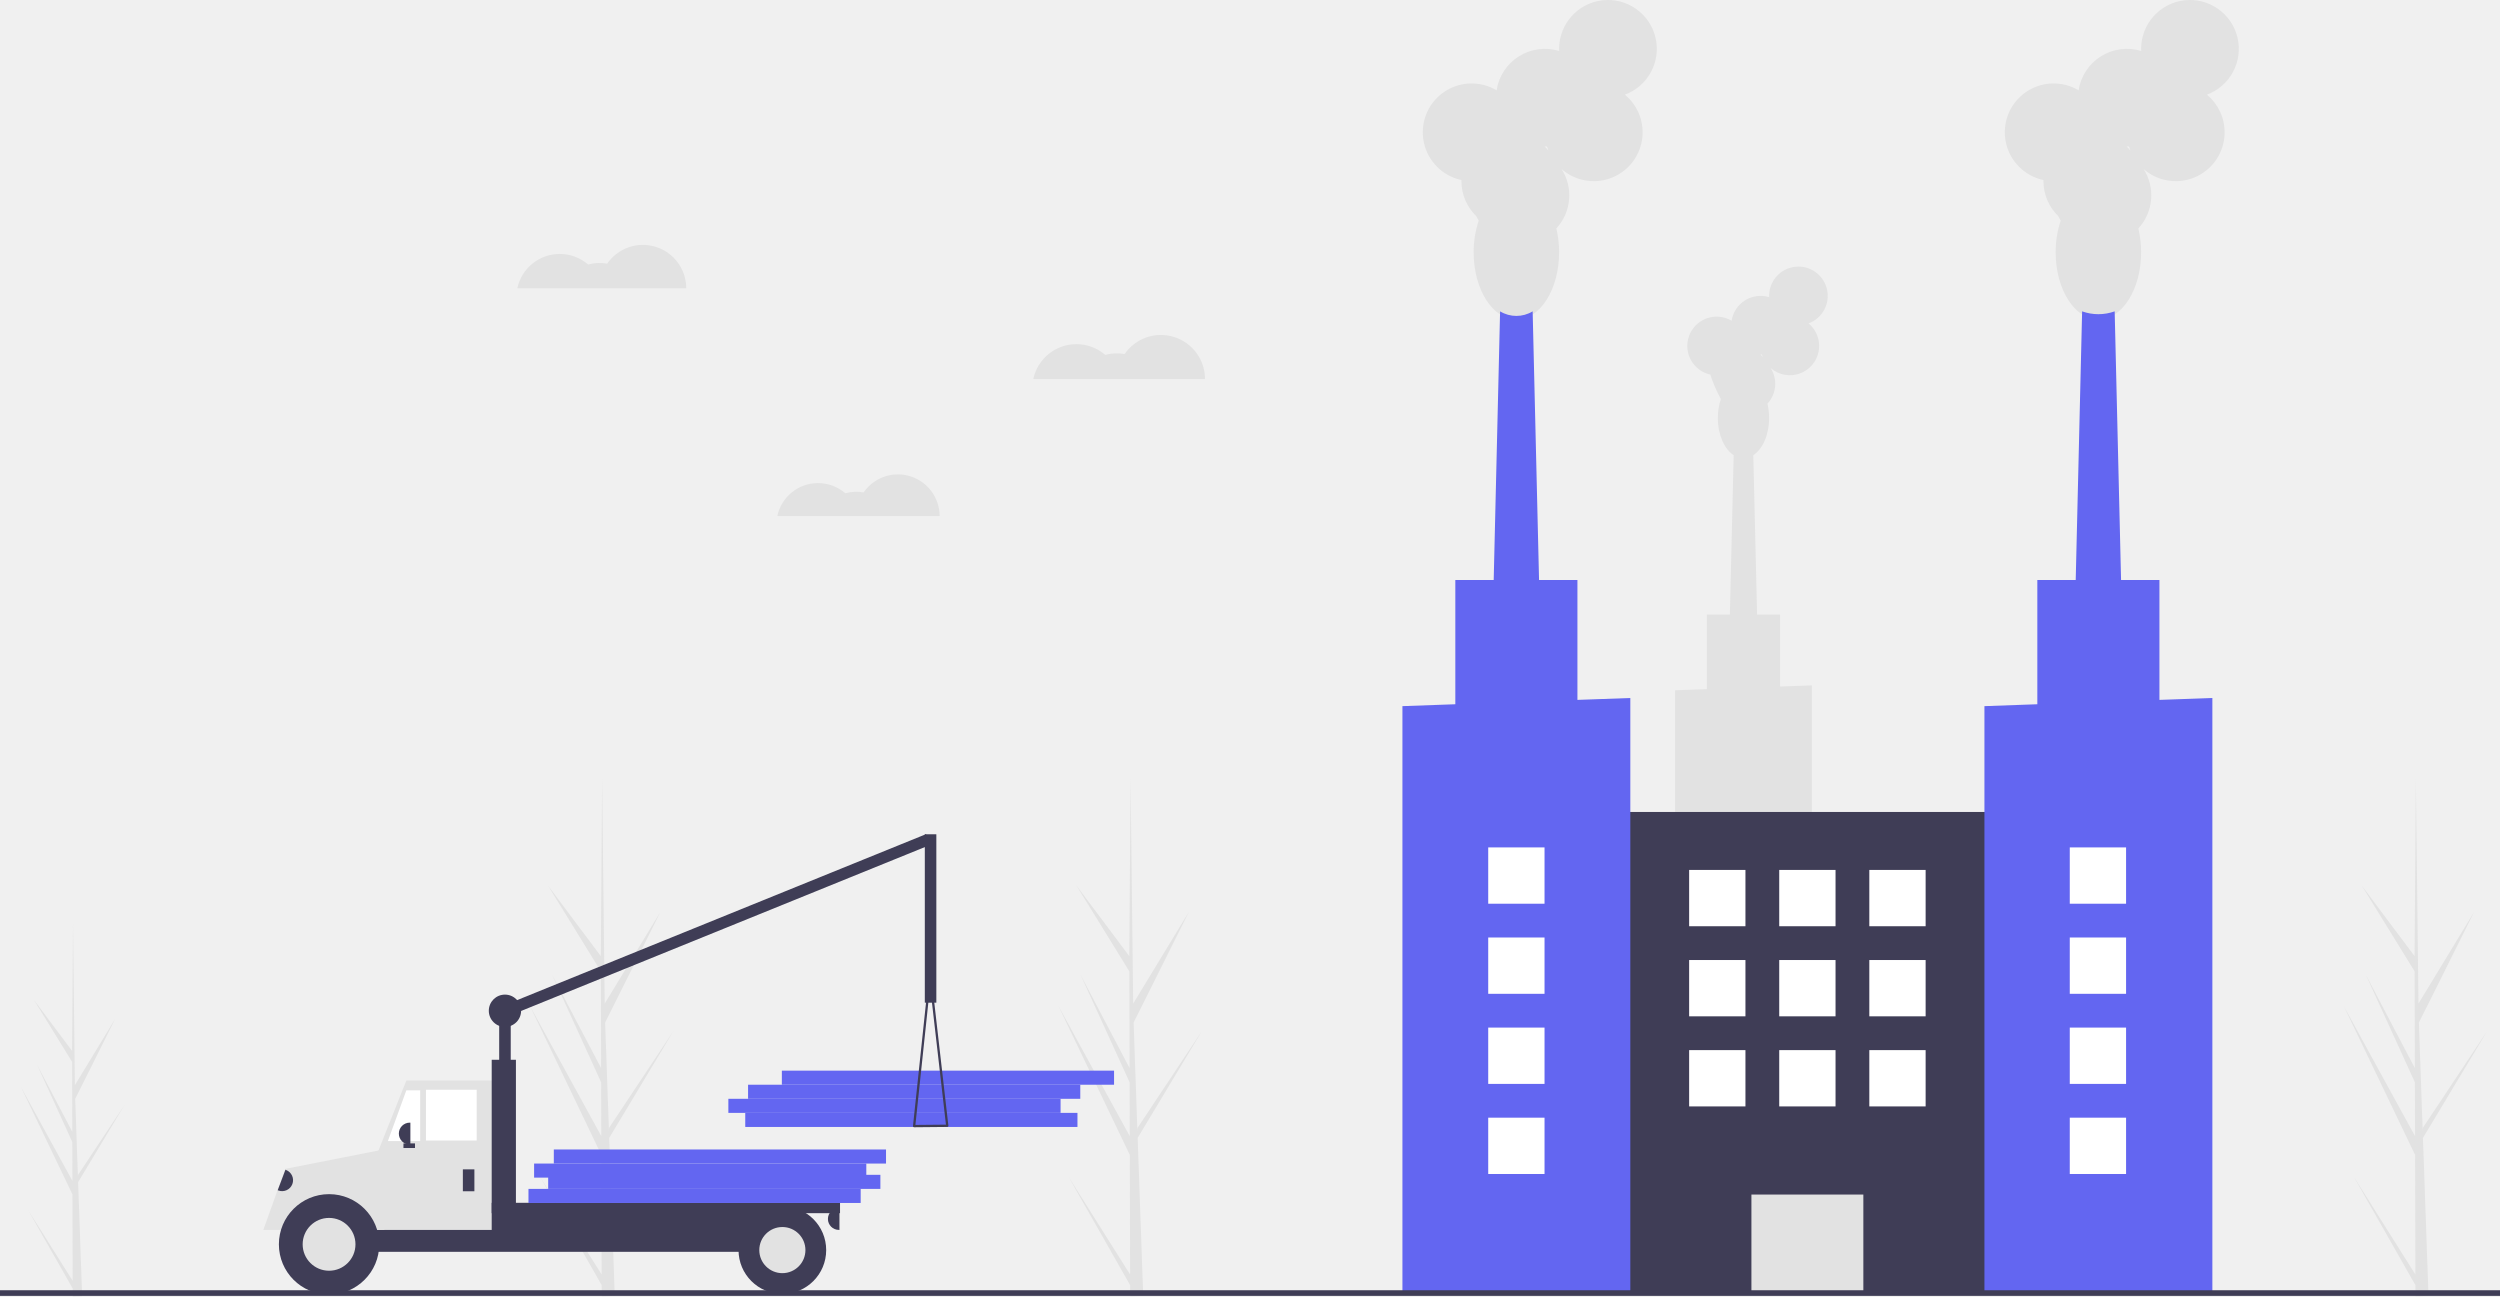
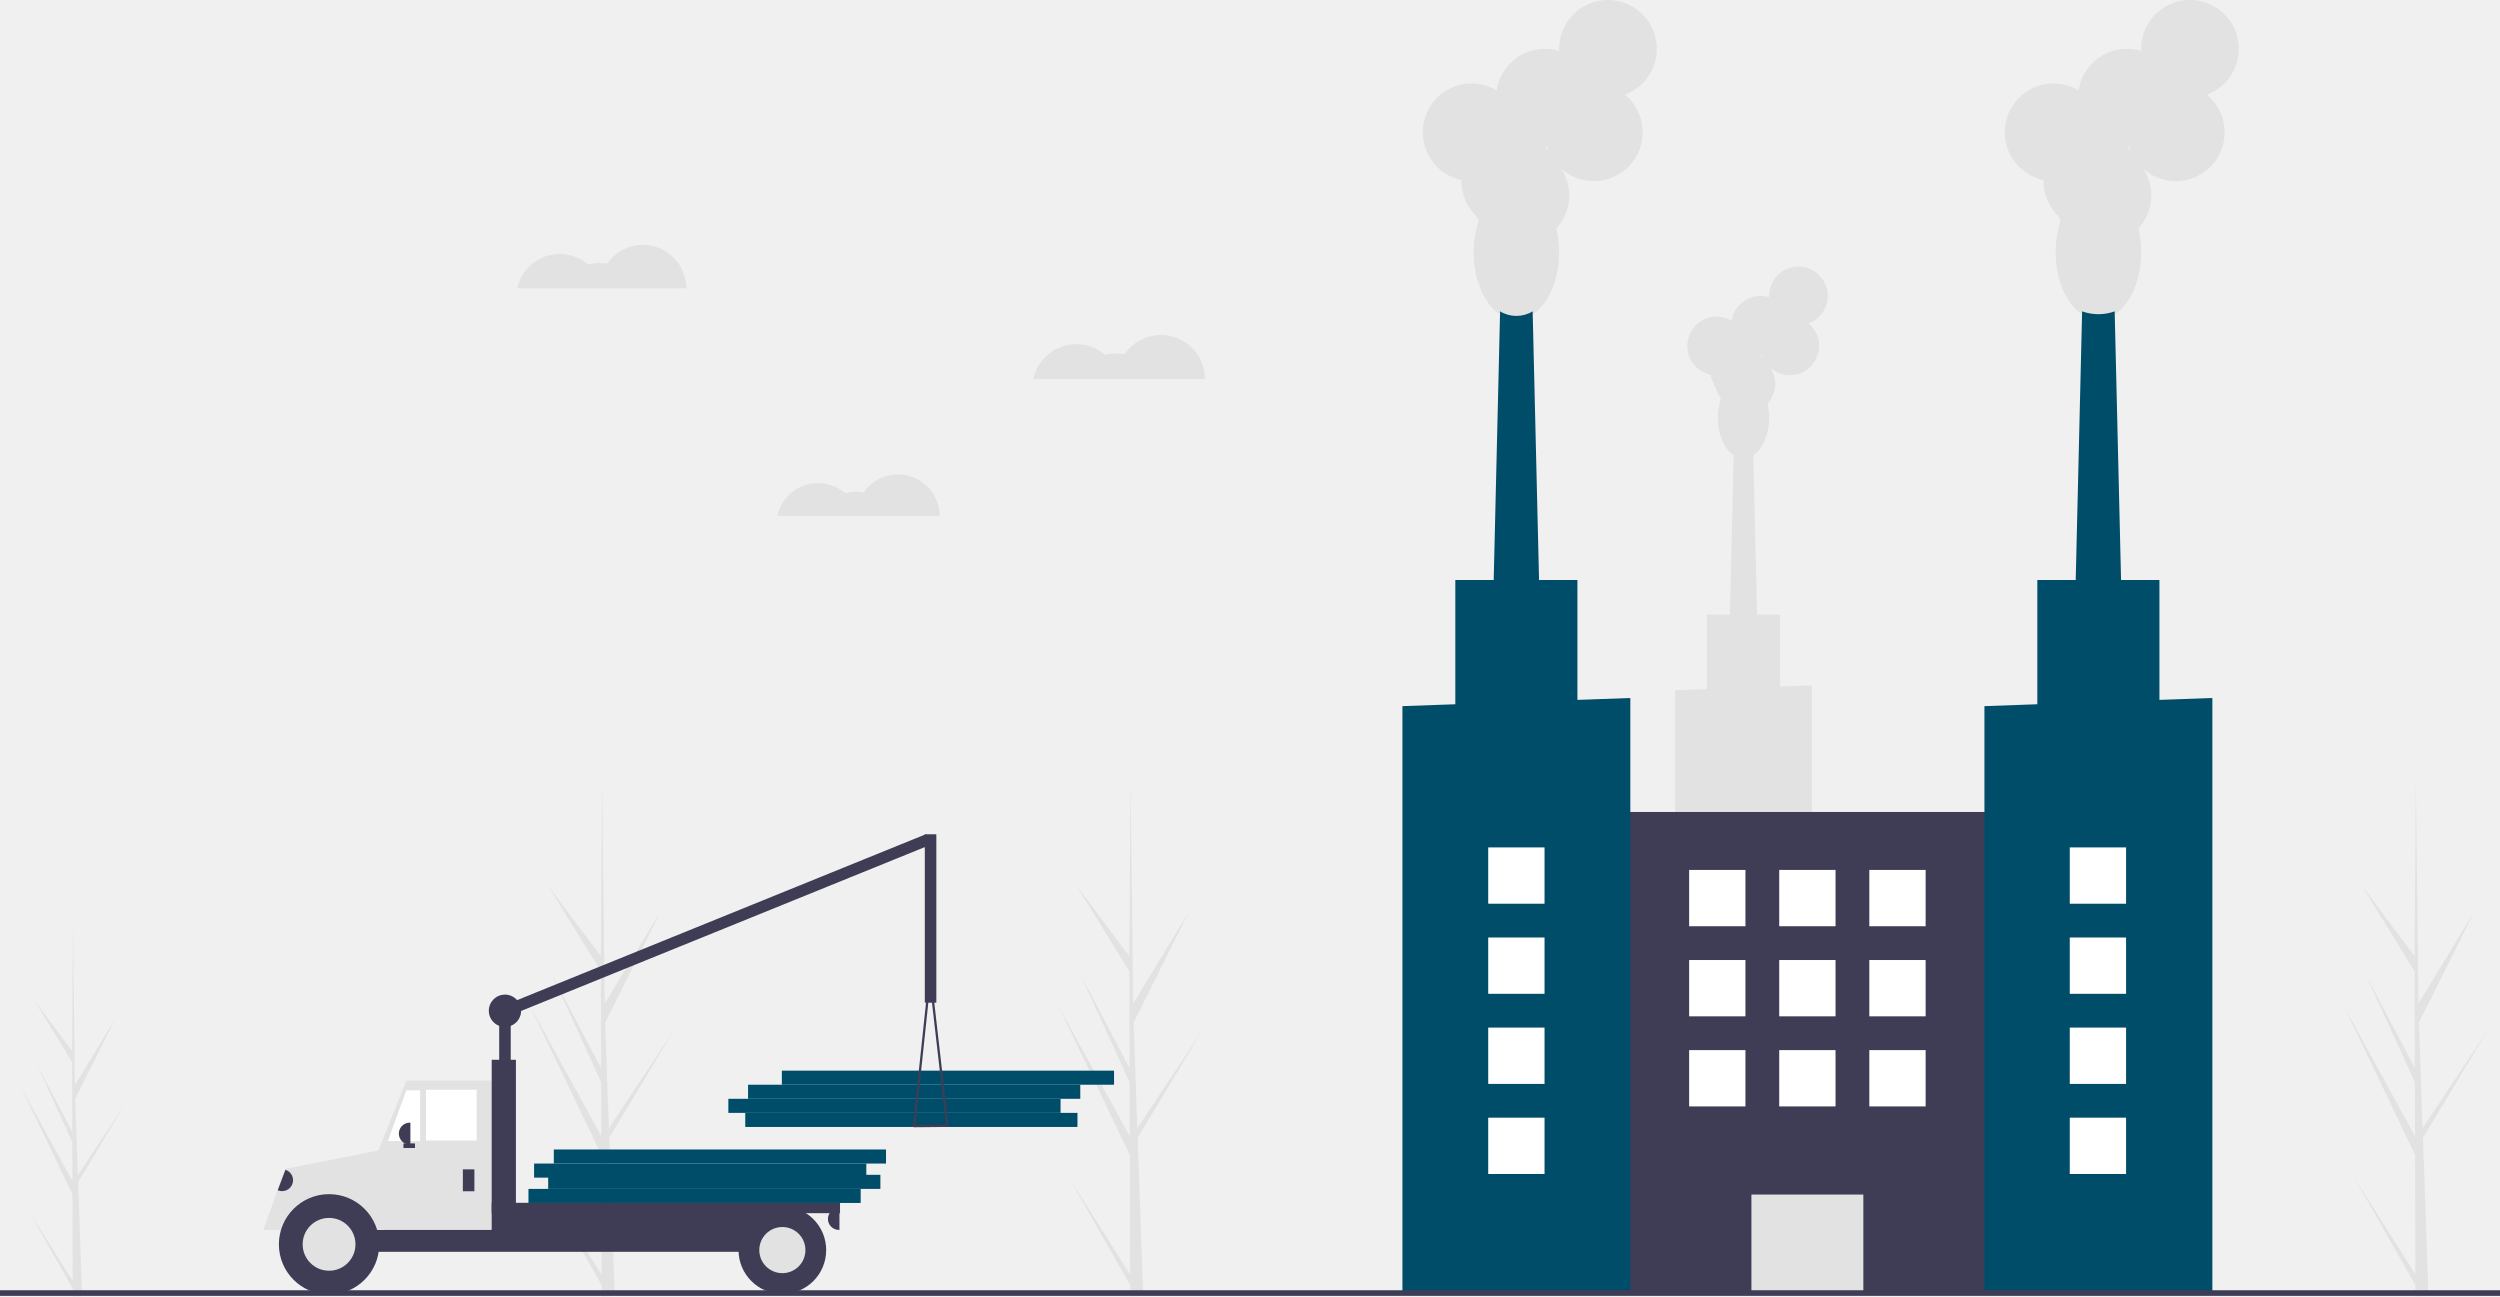
<svg xmlns="http://www.w3.org/2000/svg" id="b6c881ec-80a2-4aeb-a87c-bea63cd39014" data-name="Layer 1" width="888" height="460.526" viewBox="0 0 888 460.526">
  <path d="M369.701,672.443l-21.874-34.714,21.885,38.496.012,3.955q2.341-.027,4.634-.179l-1.784-50.812.023-.393-.04-.075-.17-4.801,22.872-38.046-22.895,34.451-.069,1.017-1.348-38.391,19.662-39.364-19.816,32.618-.922-79.573-.004-.265-.003.261-.449,62.738-18.788-25.102,18.805,30.506.087,34.362-17.433-33.187,17.443,38.239.048,19.107L344.254,577.082l25.343,52.874Z" transform="translate(-156 -219.7372)" fill="#e2e2e2" />
  <path d="M557.413,672.443,535.538,637.729,557.423,676.225l.012,3.955q2.341-.027,4.634-.179L560.285,629.189l.023-.393-.04-.075-.17-4.801L582.97,585.873l-22.895,34.451-.069,1.017-1.348-38.391,19.662-39.364-19.816,32.618-.922-79.573-.004-.265-.003.261-.449,62.738-18.788-25.102,18.805,30.506.087,34.362-17.433-33.187,17.443,38.239.048,19.107-25.323-46.208,25.343,52.874Z" transform="translate(-156 -219.7372)" fill="#e2e2e2" />
  <path d="M181.811,674.676l-15.795-25.067,15.803,27.797.008,2.856q1.69-.02,3.346-.13l-1.288-36.691.017-.284-.029-.054-.123-3.467L200.266,612.164l-16.533,24.877-.049.734-.973-27.722,14.198-28.424-14.309,23.553-.666-57.459-.003-.191-.002.188-.324,45.303-13.567-18.126,13.579,22.028.063,24.813-12.588-23.964,12.595,27.612.035,13.797L163.436,605.816l18.3,38.18Z" transform="translate(-156 -219.7372)" fill="#e2e2e2" />
  <path d="M1013.945,672.443l-21.874-34.714,21.885,38.496.012,3.955q2.341-.027,4.634-.179l-1.784-50.812.023-.393-.04-.075-.17-4.801,22.872-38.046-22.895,34.451-.069,1.017-1.348-38.391,19.662-39.364-19.816,32.618-.922-79.573-.004-.265-.003.261-.449,62.738-18.788-25.102,18.805,30.506.087,34.362-17.433-33.187,17.443,38.239.048,19.107-25.323-46.208,25.343,52.874Z" transform="translate(-156 -219.7372)" fill="#e2e2e2" />
-   <rect x="420.714" y="615.033" width="118" height="5" transform="translate(803.4279 1015.328) rotate(-180)" fill="#6366f1" />
-   <rect x="414.714" y="610.033" width="118" height="5" transform="translate(791.4279 1005.328) rotate(-180)" fill="#6366f1" />
-   <rect x="421.714" y="605.033" width="118" height="5" transform="translate(805.4279 995.3279) rotate(-180)" fill="#6366f1" />
-   <rect x="433.714" y="600.033" width="118" height="5" transform="translate(829.4279 985.3279) rotate(-180)" fill="#6366f1" />
+   <rect x="420.714" y="615.033" width="118" height="5" transform="translate(803.4279 1015.328) rotate(-180)" fill="#004D69" />
+   <rect x="414.714" y="610.033" width="118" height="5" transform="translate(791.4279 1005.328) rotate(-180)" fill="#004D69" />
+   <rect x="421.714" y="605.033" width="118" height="5" transform="translate(805.4279 995.3279) rotate(-180)" fill="#004D69" />
+   <rect x="433.714" y="600.033" width="118" height="5" transform="translate(829.4279 985.3279) rotate(-180)" fill="#004D69" />
  <rect x="333.313" y="577.937" width="4.097" height="29.088" transform="translate(514.7229 965.2259) rotate(-180)" fill="#3f3d56" />
  <rect x="407.831" y="466.888" width="4.097" height="163.621" transform="translate(-100.3859 915.1075) rotate(-112.0915)" fill="#3f3d56" />
  <rect x="257.519" y="636.524" width="35.644" height="13.93" transform="translate(394.6817 1067.241) rotate(-180)" fill="#3f3d56" />
  <rect x="260.797" y="648.815" width="175.76" height="15.568" transform="translate(541.3533 1093.461) rotate(-180)" fill="#3f3d56" />
  <polygon points="133.68 436.862 175.879 436.862 175.879 383.806 144.332 383.806 133.68 410.565 133.68 436.862" fill="#e2e2e2" />
  <rect x="307.297" y="606.821" width="18.027" height="18.027" transform="translate(476.6211 1011.931) rotate(-180)" fill="#fff" />
  <polygon points="137.777 405.315 149.249 405.315 149.249 387.289 144.332 387.289 137.777 405.315" fill="#fff" />
  <rect x="320.408" y="635.09" width="4.097" height="7.784" transform="translate(488.912 1058.227) rotate(-180)" fill="#3f3d56" />
  <path d="M297.669,618.497h.205a3.892,3.892,0,0,1,3.892,3.892v0a3.892,3.892,0,0,1-3.892,3.892h-.205a0,0,0,0,1,0,0v-7.784A0,0,0,0,1,297.669,618.497Z" transform="translate(443.4357 1025.042) rotate(180)" fill="#3f3d56" />
  <path d="M450.077,648.815h.205a3.892,3.892,0,0,1,3.892,3.892v0a3.892,3.892,0,0,1-3.892,3.892h-.205a0,0,0,0,1,0,0v-7.784A0,0,0,0,1,450.077,648.815Z" transform="matrix(-1, 0, 0, -1, 748.2503, 1085.677)" fill="#3f3d56" />
  <path d="M273.292,648.756a20.27,20.27,0,0,0-15.756,7.843h-8.007l7.784-21.684,36.258-7.151-1.024,28.835H289.048A20.27,20.27,0,0,0,273.292,648.756Z" transform="translate(-156 -219.7372)" fill="#e2e2e2" />
  <circle cx="116.883" cy="441.983" r="17.822" fill="#3f3d56" />
  <circle cx="116.883" cy="441.983" r="9.38" fill="#e2e2e2" />
  <circle cx="277.894" cy="444.032" r="15.568" fill="#3f3d56" />
  <circle cx="277.894" cy="444.032" r="8.194" fill="#e2e2e2" />
  <rect x="330.65" y="596.169" width="8.604" height="62.069" transform="translate(513.9036 1034.67) rotate(-180)" fill="#3f3d56" />
  <rect x="330.65" y="646.971" width="123.729" height="3.687" transform="translate(629.0284 1077.893) rotate(-180)" fill="#3f3d56" />
  <rect x="299.308" y="625.872" width="4.097" height="1.639" transform="translate(446.7132 1033.645) rotate(-180)" fill="#3f3d56" />
  <path d="M480.394,620.002a.41.41,0,0,1-.104-.318l5.65-53.432a.41.41,0,0,1,.406-.367h.002a.41.41,0,0,1,.407.363L492.866,619.569a.41.41,0,0,1-.403.456l-11.761.111h-.004A.409.409,0,0,1,480.394,620.002Zm5.97-49.966-5.211,49.277L492,619.21Z" transform="translate(-156 -219.7372)" fill="#3f3d56" />
  <path d="M255.88,635.705h.205a3.892,3.892,0,0,1,3.892,3.892v0a3.892,3.892,0,0,1-3.892,3.892h-.205a0,0,0,0,1,0,0v-7.784A0,0,0,0,1,255.88,635.705Z" transform="translate(86.94131 -269.6233) rotate(20.71738)" fill="#3f3d56" />
  <rect x="484.491" y="516.073" width="4.097" height="59.816" transform="translate(817.0794 872.2247) rotate(-180)" fill="#3f3d56" />
  <circle cx="179.361" cy="359.02" r="5.736" fill="#3f3d56" />
-   <rect x="343.714" y="642.033" width="118" height="5" transform="translate(649.4279 1069.328) rotate(-180)" fill="#6366f1" />
-   <rect x="350.714" y="637.033" width="118" height="5" transform="translate(663.4279 1059.328) rotate(-180)" fill="#6366f1" />
-   <rect x="345.714" y="633.033" width="118" height="5" transform="translate(653.4279 1051.328) rotate(-180)" fill="#6366f1" />
-   <rect x="352.714" y="628.033" width="118" height="5" transform="translate(667.4279 1041.328) rotate(-180)" fill="#6366f1" />
+   <rect x="343.714" y="642.033" width="118" height="5" transform="translate(649.4279 1069.328) rotate(-180)" fill="#004D69" />
+   <rect x="350.714" y="637.033" width="118" height="5" transform="translate(663.4279 1059.328) rotate(-180)" fill="#004D69" />
+   <rect x="345.714" y="633.033" width="118" height="5" transform="translate(653.4279 1051.328) rotate(-180)" fill="#004D69" />
+   <rect x="352.714" y="628.033" width="118" height="5" transform="translate(667.4279 1041.328) rotate(-180)" fill="#004D69" />
  <path d="M538.337,341.979a15.596,15.596,0,0,1,10.237,3.814,15.606,15.606,0,0,1,6.887-.303,15.66,15.66,0,0,1,28.555,8.887H523.019A15.665,15.665,0,0,1,538.337,341.979Z" transform="translate(-156 -219.7372)" fill="#e2e2e2" />
  <path d="M446.572,391.327a14.744,14.744,0,0,1,9.678,3.606,14.755,14.755,0,0,1,6.511-.286,14.805,14.805,0,0,1,26.996,8.402H432.09A14.81,14.81,0,0,1,446.572,391.327Z" transform="translate(-156 -219.7372)" fill="#e2e2e2" />
  <path d="M354.824,309.935a15.341,15.341,0,0,1,10.069,3.752,15.351,15.351,0,0,1,6.775-.298,15.404,15.404,0,0,1,28.088,8.742h-60A15.409,15.409,0,0,1,354.824,309.935Z" transform="translate(-156 -219.7372)" fill="#e2e2e2" />
  <path d="M750.999,464.923V589.828H799.573V463.188l-11.276.403V438.033h-8.179l-1.348-56.604c3.3-2.151,5.623-7.258,5.623-13.222a21.669,21.669,0,0,0-.594-5.084,10.4,10.4,0,0,0,1.12-12.668,10.407,10.407,0,1,0,13.487-15.851,10.41,10.41,0,1,0-14.014-9.767c0,.152.005.304.011.454a10.415,10.415,0,0,0-13.338,8.383,10.409,10.409,0,1,0-7.485,19.127c-.002.076-.006.151-.006.227a50.599,50.599,0,0,0,3.676,8.435,21.026,21.026,0,0,0-1.074,6.745c0,5.964,2.322,11.072,5.623,13.222l-1.348,56.604h-8.178V464.52Zm30.332-119.268.027.001c.15,0,.299-.005.448-.011q.141.461.322.904A10.453,10.453,0,0,0,781.331,345.654Z" transform="translate(-156 -219.7372)" fill="#e2e2e2" />
  <rect x="724.254" y="508.148" width="147.458" height="170.589" transform="translate(1439.966 967.1482) rotate(-180)" fill="#3f3d56" />
  <rect x="778.105" y="644.041" width="39.756" height="34.696" transform="translate(1439.966 1103.041) rotate(-180)" fill="#e2e2e2" />
  <path d="M675.111,283.692c-.003.126-.01.251-.01.377a17.293,17.293,0,0,0,5.26,12.437,17.329,17.329,0,0,0,.867,1.62,35.029,35.029,0,0,0-1.79,11.241c0,13.174,6.796,23.854,15.18,23.854s15.18-10.68,15.18-23.854a36.105,36.105,0,0,0-.989-8.473,17.334,17.334,0,0,0,1.867-21.113,17.346,17.346,0,1,0,22.479-26.419,17.35,17.35,0,1,0-23.356-16.278c0,.254.008.506.019.757a17.359,17.359,0,0,0-22.23,13.971,17.348,17.348,0,1,0-12.476,31.879Zm29.627-11.911c.25,0,.499-.008.746-.019q.233.769.536,1.506a17.387,17.387,0,0,0-1.327-1.488Z" transform="translate(-156 -219.7372)" fill="#e2e2e2" />
-   <path d="M685.941,451.767h17.35l-.62-26.02v-.01l-2.271-95.41a11.095,11.095,0,0,1-11.57,0l-2.27,95.41v.01Z" transform="translate(-156 -219.7372)" fill="#6366f1" />
-   <polygon points="498.141 250.82 498.141 459 579.092 459 579.092 247.93 560.301 248.6 560.301 206.01 516.931 206.01 516.931 250.15 498.141 250.82" fill="#6366f1" />
+   <path d="M685.941,451.767h17.35l-.62-26.02v-.01l-2.271-95.41a11.095,11.095,0,0,1-11.57,0l-2.27,95.41v.01Z" transform="translate(-156 -219.7372)" fill="#004D69" />
+   <polygon points="498.141 250.82 498.141 459 579.092 459 579.092 247.93 560.301 248.6 560.301 206.01 516.931 206.01 516.931 250.15 498.141 250.82" fill="#004D69" />
  <path d="M881.841,283.692c-.003.126-.01.251-.01.377a17.293,17.293,0,0,0,5.26,12.437,17.329,17.329,0,0,0,.867,1.62,35.029,35.029,0,0,0-1.79,11.241c0,13.174,6.796,23.854,15.18,23.854s15.18-10.68,15.18-23.854a36.106,36.106,0,0,0-.989-8.473,17.334,17.334,0,0,0,1.867-21.113,17.346,17.346,0,1,0,22.479-26.419,17.35,17.35,0,1,0-23.356-16.278c0,.254.008.506.019.757a17.359,17.359,0,0,0-22.23,13.971,17.348,17.348,0,1,0-12.476,31.879ZM911.468,271.781c.25,0,.499-.008.746-.019q.233.769.536,1.506a17.385,17.385,0,0,0-1.327-1.488Z" transform="translate(-156 -219.7372)" fill="#e2e2e2" />
-   <path d="M892.674,451.767h17.348L907.131,330.331a17.101,17.101,0,0,1-11.565,0Z" transform="translate(-156 -219.7372)" fill="#6366f1" />
-   <polygon points="704.871 250.82 704.871 459 785.831 459 785.831 247.93 779.181 248.17 767.031 248.6 767.031 206.01 723.661 206.01 723.661 250.15 704.871 250.82" fill="#6366f1" />
+   <path d="M892.674,451.767h17.348L907.131,330.331a17.101,17.101,0,0,1-11.565,0Z" transform="translate(-156 -219.7372)" fill="#004D69" />
+   <polygon points="704.871 250.82 704.871 459 785.831 459 785.831 247.93 779.181 248.17 767.031 248.6 767.031 206.01 723.661 206.01 723.661 250.15 704.871 250.82" fill="#004D69" />
  <rect x="819.983" y="528.737" width="20" height="20" transform="translate(1503.966 857.7372) rotate(-180)" fill="#fff" />
  <rect x="787.983" y="528.737" width="20" height="20" transform="translate(1439.966 857.7372) rotate(-180)" fill="#fff" />
  <rect x="755.983" y="528.737" width="20" height="20" transform="translate(1375.966 857.7372) rotate(-180)" fill="#fff" />
  <rect x="819.983" y="560.737" width="20" height="20" transform="translate(1503.966 921.7372) rotate(-180)" fill="#fff" />
  <rect x="787.983" y="560.737" width="20" height="20" transform="translate(1439.966 921.7372) rotate(-180)" fill="#fff" />
  <rect x="755.983" y="560.737" width="20" height="20" transform="translate(1375.966 921.7372) rotate(-180)" fill="#fff" />
  <rect x="819.983" y="592.737" width="20" height="20" transform="translate(1503.966 985.7372) rotate(-180)" fill="#fff" />
  <rect x="787.983" y="592.737" width="20" height="20" transform="translate(1439.966 985.7372) rotate(-180)" fill="#fff" />
  <rect x="755.983" y="592.737" width="20" height="20" transform="translate(1375.966 985.7372) rotate(-180)" fill="#fff" />
  <rect x="684.618" y="520.737" width="20" height="20" transform="translate(1233.235 841.7372) rotate(-180)" fill="#fff" />
  <rect x="684.618" y="552.737" width="20" height="20" transform="translate(1233.235 905.7372) rotate(-180)" fill="#fff" />
  <rect x="684.618" y="584.737" width="20" height="20" transform="translate(1233.235 969.7372) rotate(-180)" fill="#fff" />
  <rect x="684.618" y="616.737" width="20" height="20" transform="translate(1233.235 1033.737) rotate(-180)" fill="#fff" />
  <rect x="891.181" y="520.737" width="20" height="20" transform="translate(1646.363 841.7372) rotate(-180)" fill="#fff" />
  <rect x="891.181" y="552.737" width="20" height="20" transform="translate(1646.363 905.7372) rotate(-180)" fill="#fff" />
  <rect x="891.181" y="584.737" width="20" height="20" transform="translate(1646.363 969.7372) rotate(-180)" fill="#fff" />
  <rect x="891.181" y="616.737" width="20" height="20" transform="translate(1646.363 1033.737) rotate(-180)" fill="#fff" />
  <rect y="458.295" width="888" height="2" fill="#3f3d56" />
</svg>
